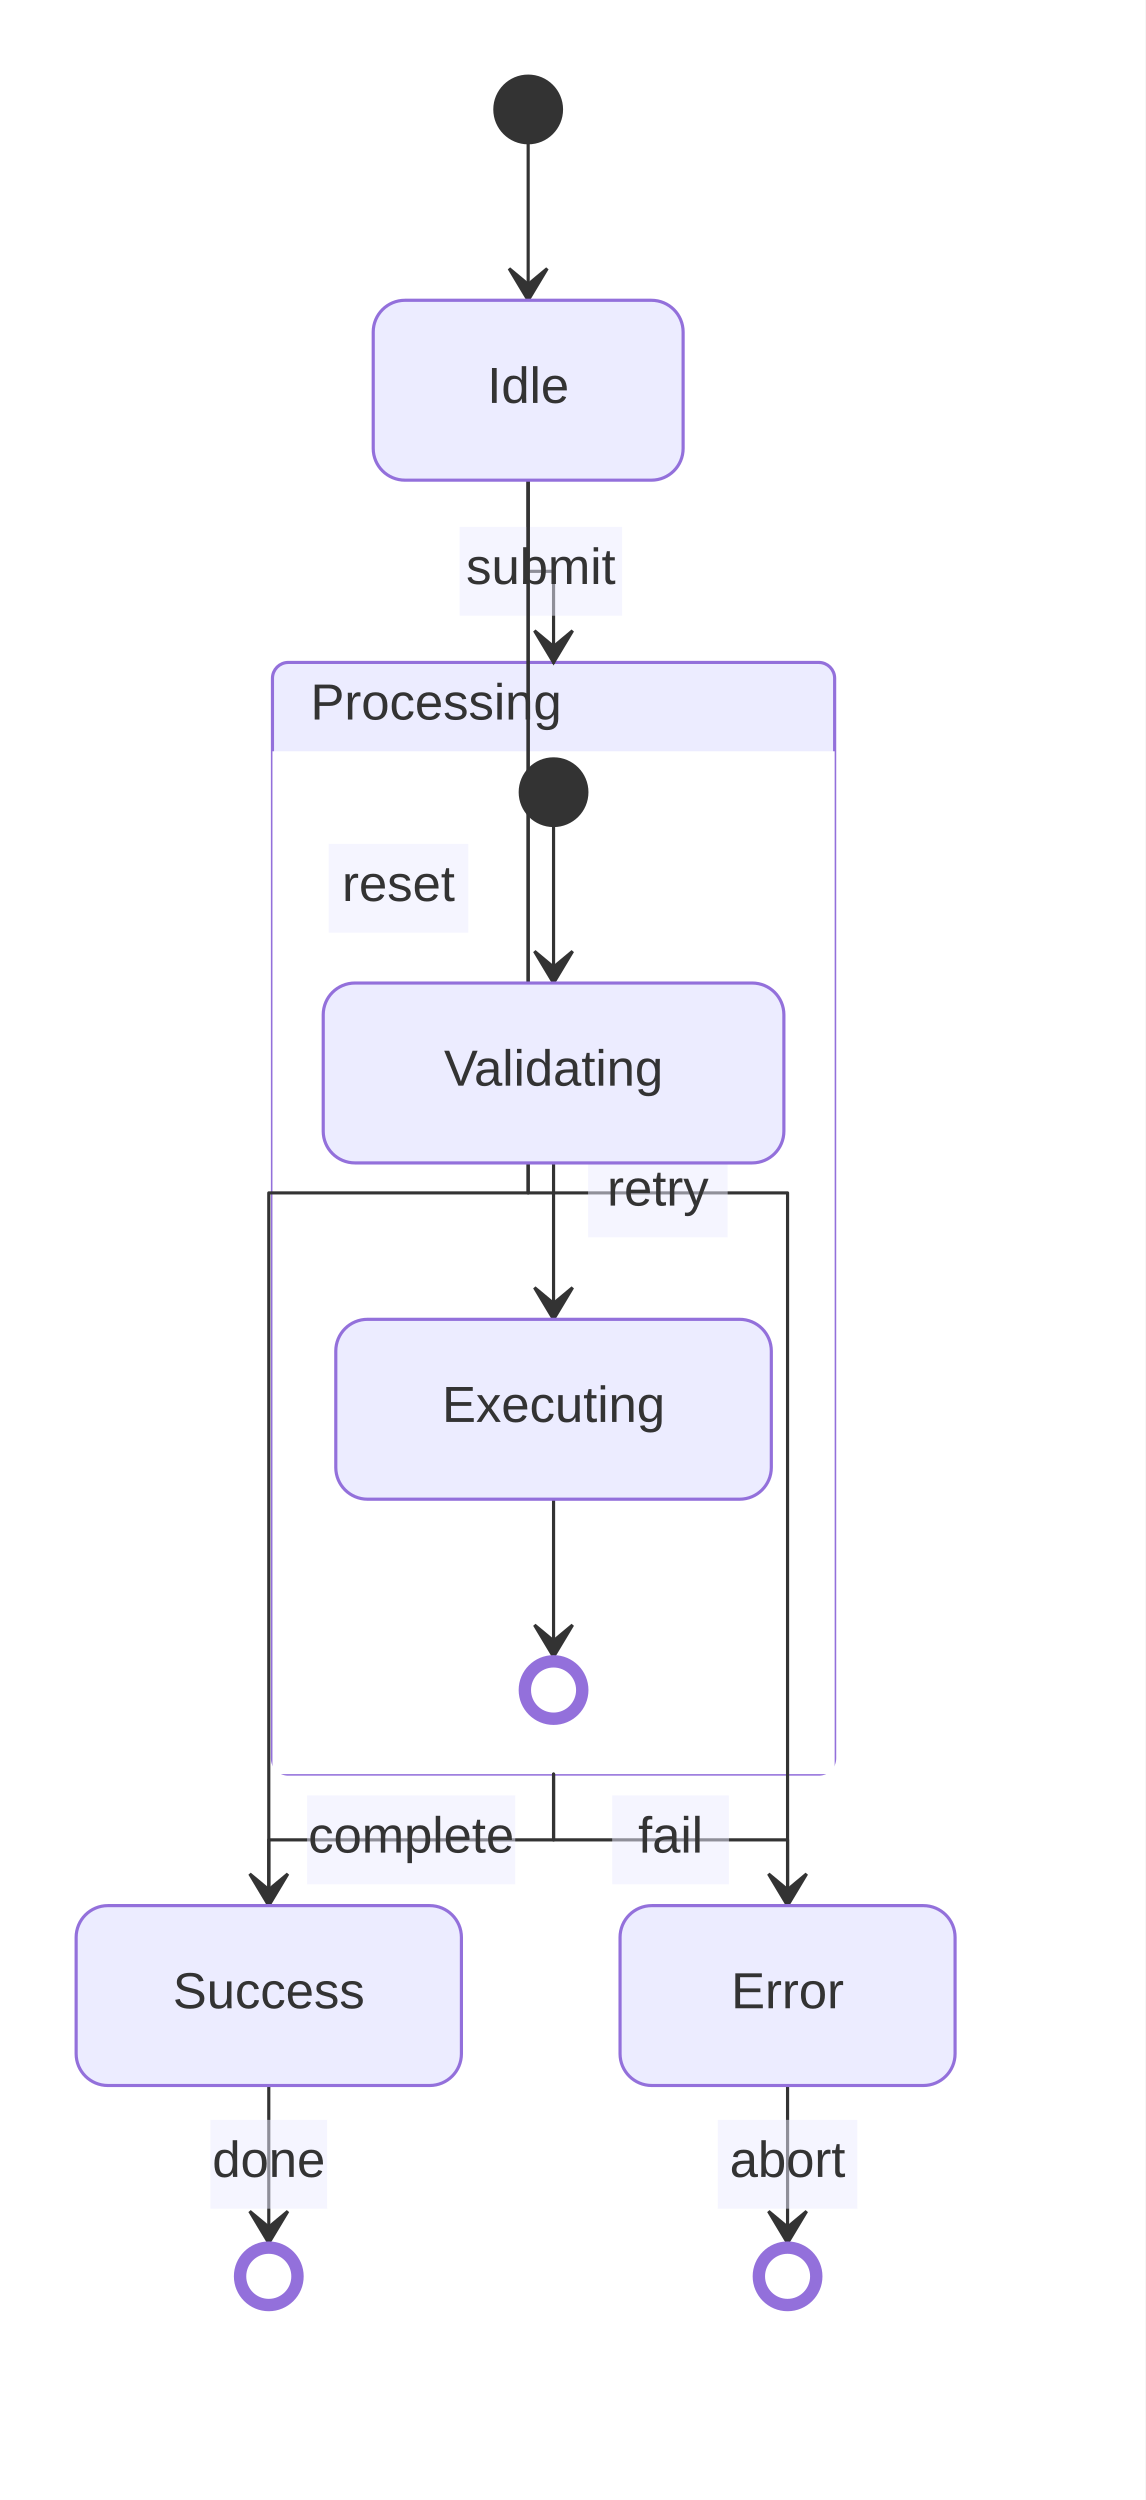
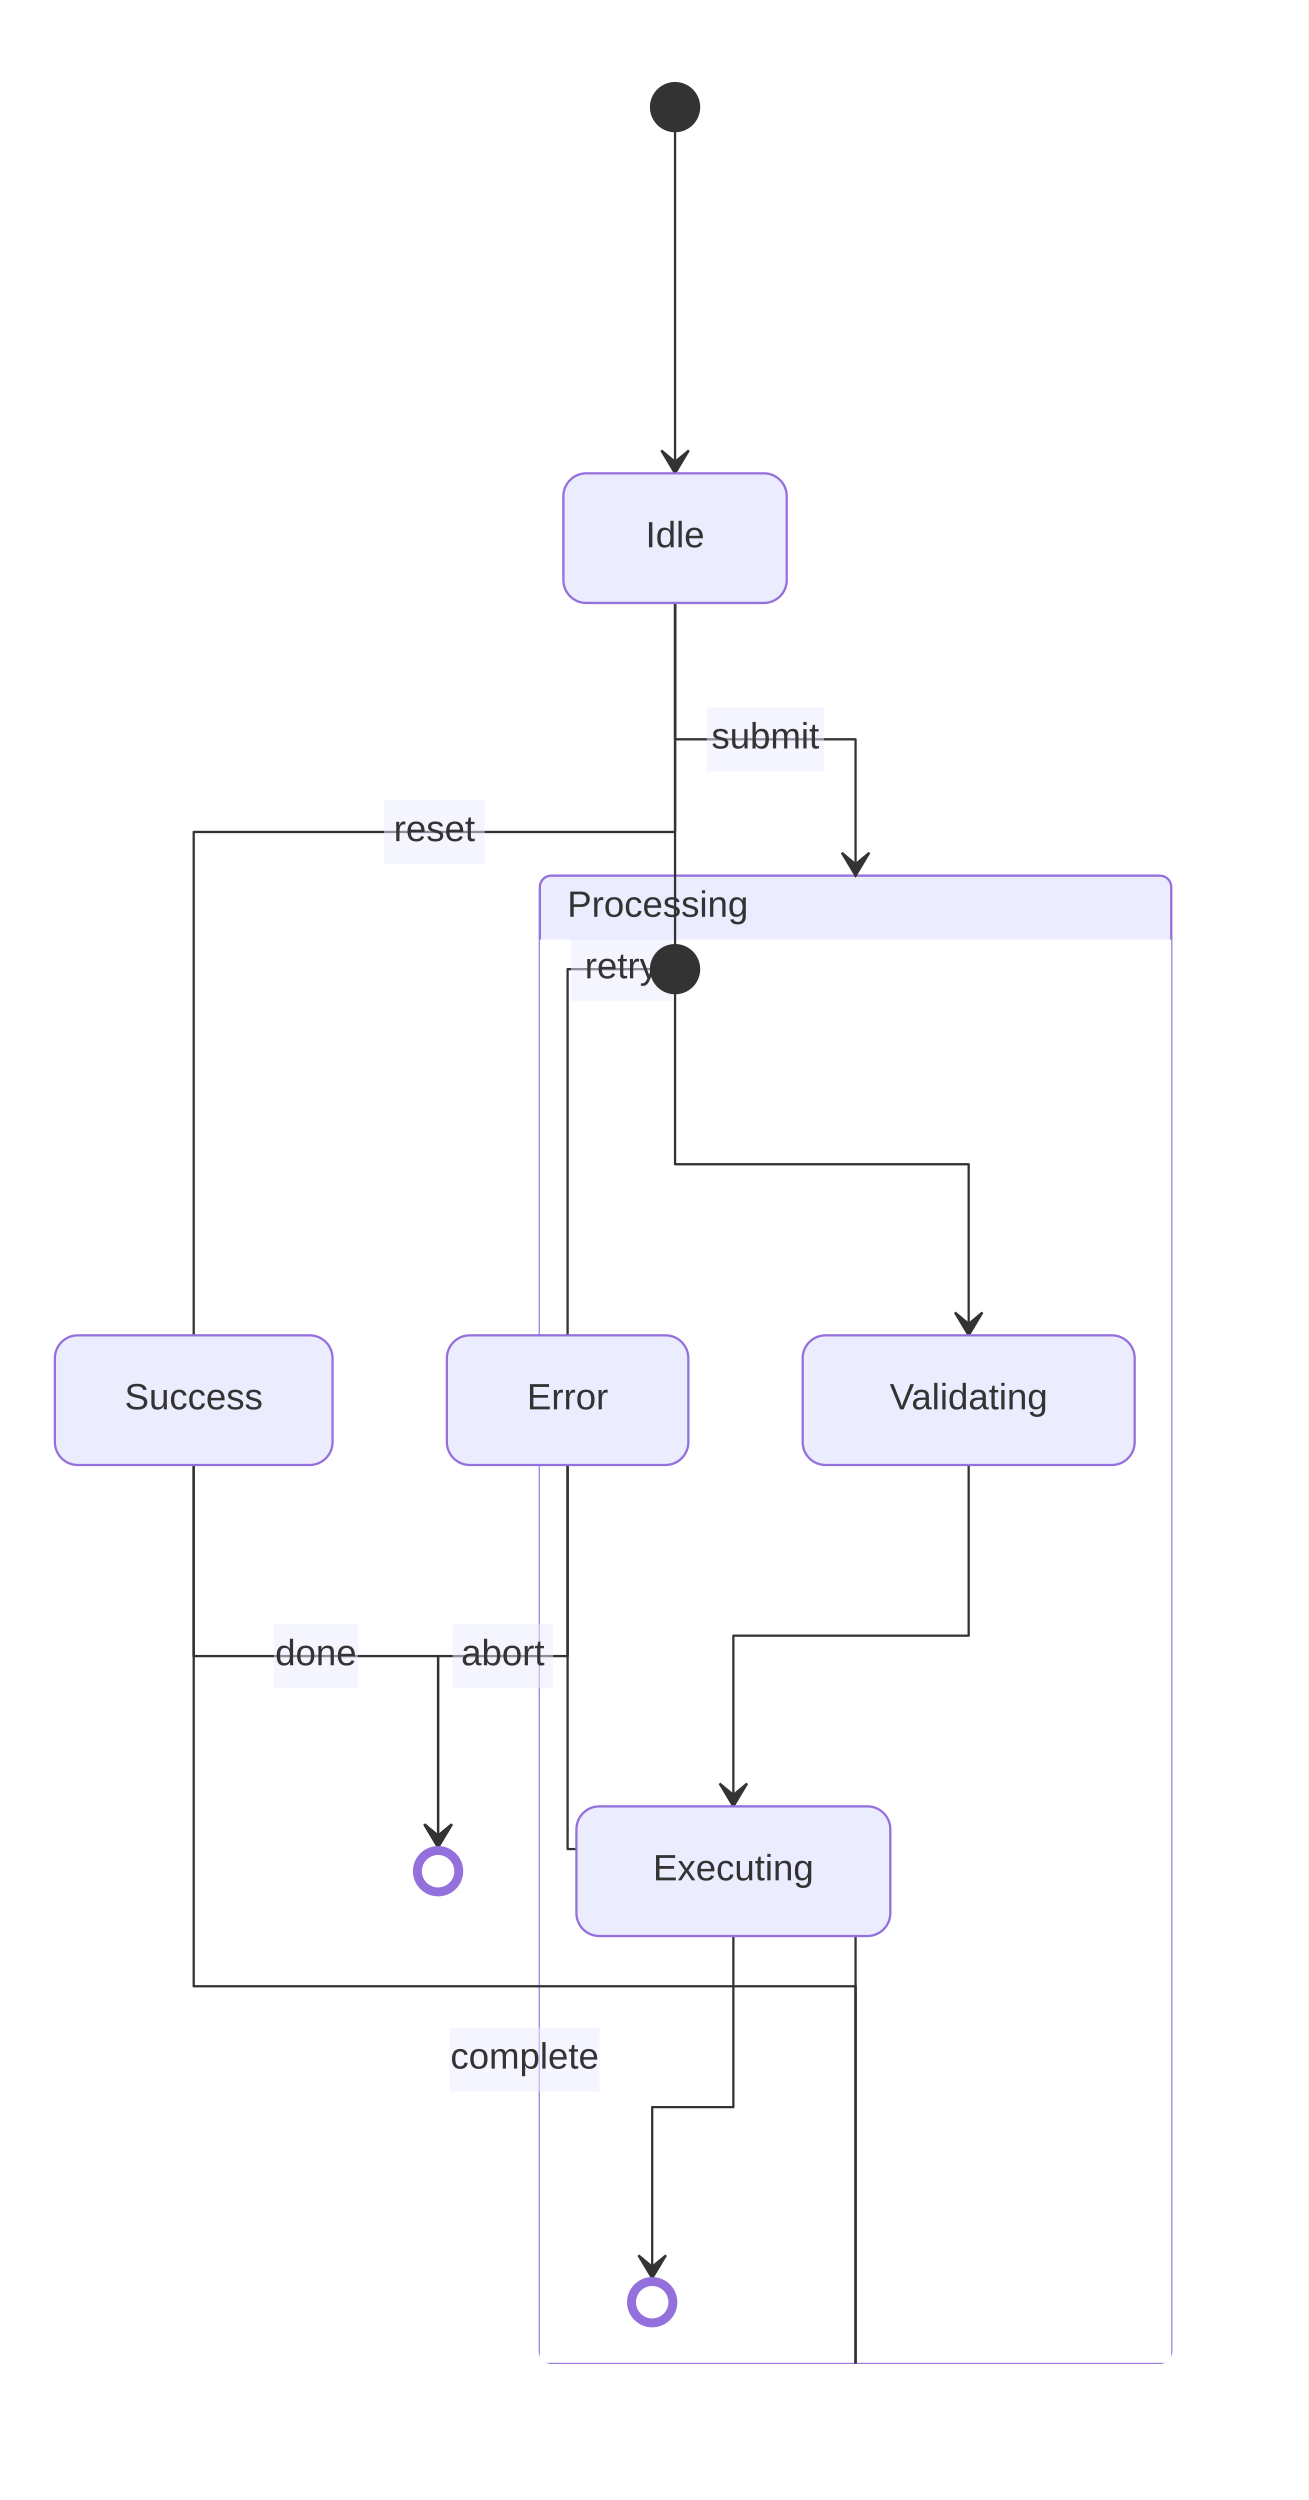
- <svg xmlns="http://www.w3.org/2000/svg" width="361.04" height="788" viewBox="0 0 361.04 788">
+ <svg xmlns="http://www.w3.org/2000/svg" width="572.24" height="1093.35" viewBox="0 0 572.24 1093.35">
  <rect width="100%" height="100%" fill="#FFFFFF" />
  <defs>
    <marker id="arrow-0" viewBox="0 0 10 10" refX="5" refY="5" markerUnits="userSpaceOnUse" markerWidth="8" markerHeight="8" orient="auto">
      <path d="M 0 0 L 10 5 L 0 10 z" fill="#333333" />
    </marker>
    <marker id="arrow-start-0" viewBox="0 0 10 10" refX="4.5" refY="5" markerUnits="userSpaceOnUse" markerWidth="8" markerHeight="8" orient="auto">
      <path d="M 0 5 L 10 10 L 10 0 z" fill="#333333" />
    </marker>
    <marker id="arrow-state-0" viewBox="0 0 20 14" refX="19" refY="7" markerUnits="userSpaceOnUse" markerWidth="20" markerHeight="14" orient="auto">
      <path d="M 19 7 L 9 13 L 14 7 L 9 1 Z" fill="#333333" stroke="#333333" />
    </marker>
  </defs>
-   <rect x="85.88" y="208.80" width="177.20" height="350.40" rx="5" ry="5" fill="#ECECFF" stroke="#9370DB" stroke-width="1" />
-   <rect x="85.88" y="236.80" width="177.20" height="322.40" fill="#FFFFFF" stroke="none" />
-   <text x="97.88" y="226.80" text-anchor="start" font-family="'trebuchet ms', verdana, arial, sans-serif" font-size="16" fill="#333333">
-     <tspan x="97.88" dy="0.00">Processing</tspan>
+   <rect x="236.09" y="382.95" width="276.15" height="650.40" rx="5" ry="5" fill="#ECECFF" stroke="#9370DB" stroke-width="1" />
+   <rect x="236.09" y="410.95" width="276.15" height="622.40" fill="#FFFFFF" stroke="none" />
+   <text x="248.09" y="400.95" text-anchor="start" font-family="'trebuchet ms', verdana, arial, sans-serif" font-size="16" fill="#333333">
+     <tspan x="248.09" dy="0.00">Processing</tspan>
  </text>
-   <path d="M 166.48 45.00 L 166.48 69.82 L 166.48 69.82 L 166.48 94.65" fill="none" stroke="#333333" stroke-width="1" marker-end="url(#arrow-state-0)" stroke-linecap="round" stroke-linejoin="round" />
-   <path d="M 166.48 151.35 L 166.48 180.08 L 174.48 180.08 L 174.48 208.80" fill="none" stroke="#333333" stroke-width="1" marker-end="url(#arrow-state-0)" stroke-linecap="round" stroke-linejoin="round" />
-   <rect x="144.88" y="166.08" width="51.20" height="28.00" rx="0" ry="0" fill="#ECECFF" fill-opacity="0.5" stroke="none" />
-   <text x="170.48" y="184.08" text-anchor="middle" font-family="'trebuchet ms', verdana, arial, sans-serif" font-size="16" fill="#333333">
-     <tspan x="170.48" dy="0.00">submit</tspan>
+   <path d="M 295.23 57.35 L 295.23 132.18 L 295.23 132.18 L 295.23 207.00" fill="none" stroke="#333333" stroke-width="1" marker-end="url(#arrow-state-0)" stroke-linecap="round" stroke-linejoin="round" />
+   <path d="M 295.23 263.70 L 295.23 323.33 L 374.17 323.33 L 374.17 382.95" fill="none" stroke="#333333" stroke-width="1" marker-end="url(#arrow-state-0)" stroke-linecap="round" stroke-linejoin="round" />
+   <rect x="309.10" y="309.33" width="51.20" height="28.00" rx="0" ry="0" fill="#ECECFF" fill-opacity="0.5" stroke="none" />
+   <text x="334.70" y="327.33" text-anchor="middle" font-family="'trebuchet ms', verdana, arial, sans-serif" font-size="16" fill="#333333">
+     <tspan x="334.70" dy="0.00">submit</tspan>
  </text>
-   <path d="M 174.48 559.20 L 174.48 579.93 L 84.72 579.93 L 84.72 600.65" fill="none" stroke="#333333" stroke-width="1" marker-end="url(#arrow-state-0)" stroke-linecap="round" stroke-linejoin="round" />
-   <rect x="96.80" y="565.93" width="65.60" height="28.00" rx="0" ry="0" fill="#ECECFF" fill-opacity="0.5" stroke="none" />
-   <text x="129.60" y="583.93" text-anchor="middle" font-family="'trebuchet ms', verdana, arial, sans-serif" font-size="16" fill="#333333">
-     <tspan x="129.60" dy="0.00">complete</tspan>
+   <path d="M 374.17 1033.35 L 374.17 868.68 L 84.72 868.68 L 84.72 584.00" fill="none" stroke="#333333" stroke-width="1" marker-end="url(#arrow-state-0)" stroke-linecap="round" stroke-linejoin="round" />
+   <rect x="196.64" y="886.68" width="65.60" height="28.00" rx="0" ry="0" fill="#ECECFF" fill-opacity="0.5" stroke="none" />
+   <text x="229.44" y="904.68" text-anchor="middle" font-family="'trebuchet ms', verdana, arial, sans-serif" font-size="16" fill="#333333">
+     <tspan x="229.44" dy="0.00">complete</tspan>
  </text>
-   <path d="M 174.48 559.20 L 174.48 579.93 L 248.24 579.93 L 248.24 600.65" fill="none" stroke="#333333" stroke-width="1" marker-end="url(#arrow-state-0)" stroke-linecap="round" stroke-linejoin="round" />
-   <rect x="192.96" y="565.93" width="36.80" height="28.00" rx="0" ry="0" fill="#ECECFF" fill-opacity="0.5" stroke="none" />
-   <text x="211.36" y="583.93" text-anchor="middle" font-family="'trebuchet ms', verdana, arial, sans-serif" font-size="16" fill="#333333">
-     <tspan x="211.36" dy="0.00">fail</tspan>
+   <path d="M 374.17 1033.35 L 374.17 808.68 L 248.24 808.68 L 248.24 584.00" fill="none" stroke="#333333" stroke-width="1" marker-end="url(#arrow-state-0)" stroke-linecap="round" stroke-linejoin="round" />
+   <rect x="292.80" y="794.68" width="36.80" height="28.00" rx="0" ry="0" fill="#ECECFF" fill-opacity="0.5" stroke="none" />
+   <text x="311.20" y="812.68" text-anchor="middle" font-family="'trebuchet ms', verdana, arial, sans-serif" font-size="16" fill="#333333">
+     <tspan x="311.20" dy="0.00">fail</tspan>
  </text>
-   <path d="M 84.72 657.35 L 84.72 376.00 L 166.48 376.00 L 166.48 94.65" fill="none" stroke="#333333" stroke-width="1" marker-end="url(#arrow-state-0)" stroke-linecap="round" stroke-linejoin="round" />
-   <rect x="103.60" y="266.00" width="44.00" height="28.00" rx="0" ry="0" fill="#ECECFF" fill-opacity="0.5" stroke="none" />
-   <text x="125.60" y="284.00" text-anchor="middle" font-family="'trebuchet ms', verdana, arial, sans-serif" font-size="16" fill="#333333">
-     <tspan x="125.60" dy="0.00">reset</tspan>
+   <path d="M 84.72 640.70 L 84.72 363.85 L 295.23 363.85 L 295.23 207.00" fill="none" stroke="#333333" stroke-width="1" marker-end="url(#arrow-state-0)" stroke-linecap="round" stroke-linejoin="round" />
+   <rect x="167.98" y="349.85" width="44.00" height="28.00" rx="0" ry="0" fill="#ECECFF" fill-opacity="0.5" stroke="none" />
+   <text x="189.98" y="367.85" text-anchor="middle" font-family="'trebuchet ms', verdana, arial, sans-serif" font-size="16" fill="#333333">
+     <tspan x="189.98" dy="0.00">reset</tspan>
  </text>
-   <path d="M 248.24 657.35 L 248.24 376.00 L 166.48 376.00 L 166.48 94.65" fill="none" stroke="#333333" stroke-width="1" marker-end="url(#arrow-state-0)" stroke-linecap="round" stroke-linejoin="round" />
-   <rect x="185.36" y="362.00" width="44.00" height="28.00" rx="0" ry="0" fill="#ECECFF" fill-opacity="0.5" stroke="none" />
-   <text x="207.36" y="380.00" text-anchor="middle" font-family="'trebuchet ms', verdana, arial, sans-serif" font-size="16" fill="#333333">
-     <tspan x="207.36" dy="0.00">retry</tspan>
+   <path d="M 248.24 640.70 L 248.24 423.85 L 295.23 423.85 L 295.23 207.00" fill="none" stroke="#333333" stroke-width="1" marker-end="url(#arrow-state-0)" stroke-linecap="round" stroke-linejoin="round" />
+   <rect x="249.74" y="409.85" width="44.00" height="28.00" rx="0" ry="0" fill="#ECECFF" fill-opacity="0.5" stroke="none" />
+   <text x="271.74" y="427.85" text-anchor="middle" font-family="'trebuchet ms', verdana, arial, sans-serif" font-size="16" fill="#333333">
+     <tspan x="271.74" dy="0.00">retry</tspan>
  </text>
-   <path d="M 248.24 657.35 L 248.24 682.18 L 248.24 682.18 L 248.24 707.00" fill="none" stroke="#333333" stroke-width="1" marker-end="url(#arrow-state-0)" stroke-linecap="round" stroke-linejoin="round" />
-   <rect x="226.24" y="668.18" width="44.00" height="28.00" rx="0" ry="0" fill="#ECECFF" fill-opacity="0.5" stroke="none" />
-   <text x="248.24" y="686.18" text-anchor="middle" font-family="'trebuchet ms', verdana, arial, sans-serif" font-size="16" fill="#333333">
-     <tspan x="248.24" dy="0.00">abort</tspan>
+   <path d="M 248.24 640.70 L 248.24 724.28 L 191.59 724.28 L 191.59 807.85" fill="none" stroke="#333333" stroke-width="1" marker-end="url(#arrow-state-0)" stroke-linecap="round" stroke-linejoin="round" />
+   <rect x="197.92" y="710.28" width="44.00" height="28.00" rx="0" ry="0" fill="#ECECFF" fill-opacity="0.5" stroke="none" />
+   <text x="219.92" y="728.28" text-anchor="middle" font-family="'trebuchet ms', verdana, arial, sans-serif" font-size="16" fill="#333333">
+     <tspan x="219.92" dy="0.00">abort</tspan>
  </text>
-   <path d="M 84.72 657.35 L 84.72 682.18 L 84.72 682.18 L 84.72 707.00" fill="none" stroke="#333333" stroke-width="1" marker-end="url(#arrow-state-0)" stroke-linecap="round" stroke-linejoin="round" />
-   <rect x="66.32" y="668.18" width="36.80" height="28.00" rx="0" ry="0" fill="#ECECFF" fill-opacity="0.5" stroke="none" />
-   <text x="84.72" y="686.18" text-anchor="middle" font-family="'trebuchet ms', verdana, arial, sans-serif" font-size="16" fill="#333333">
-     <tspan x="84.72" dy="0.00">done</tspan>
+   <path d="M 84.72 640.70 L 84.72 724.28 L 191.59 724.28 L 191.59 807.85" fill="none" stroke="#333333" stroke-width="1" marker-end="url(#arrow-state-0)" stroke-linecap="round" stroke-linejoin="round" />
+   <rect x="119.75" y="710.28" width="36.80" height="28.00" rx="0" ry="0" fill="#ECECFF" fill-opacity="0.5" stroke="none" />
+   <text x="138.15" y="728.28" text-anchor="middle" font-family="'trebuchet ms', verdana, arial, sans-serif" font-size="16" fill="#333333">
+     <tspan x="138.15" dy="0.00">done</tspan>
  </text>
-   <path d="M 174.48 260.20 L 174.48 285.02 L 174.48 285.02 L 174.48 309.85" fill="none" stroke="#333333" stroke-width="1" marker-end="url(#arrow-state-0)" stroke-linecap="round" stroke-linejoin="round" />
-   <path d="M 174.48 366.55 L 174.48 391.20 L 174.48 391.20 L 174.48 415.85" fill="none" stroke="#333333" stroke-width="1" marker-end="url(#arrow-state-0)" stroke-linecap="round" stroke-linejoin="round" />
-   <path d="M 174.48 472.55 L 174.48 497.38 L 174.48 497.38 L 174.48 522.20" fill="none" stroke="#333333" stroke-width="1" marker-end="url(#arrow-state-0)" stroke-linecap="round" stroke-linejoin="round" />
-   <rect x="195.44" y="600.65" width="105.60" height="56.70" rx="10" ry="10" fill="#ECECFF" stroke="#9370DB" stroke-width="1" stroke-linejoin="round" stroke-linecap="round" />
-   <text x="248.24" y="633.00" text-anchor="middle" font-family="'trebuchet ms', verdana, arial, sans-serif" font-size="16" fill="#333333">
+   <path d="M 295.23 434.35 L 295.23 509.17 L 423.64 509.17 L 423.64 584.00" fill="none" stroke="#333333" stroke-width="1" marker-end="url(#arrow-state-0)" stroke-linecap="round" stroke-linejoin="round" />
+   <path d="M 423.64 640.70 L 423.64 715.35 L 320.73 715.35 L 320.73 790.00" fill="none" stroke="#333333" stroke-width="1" marker-end="url(#arrow-state-0)" stroke-linecap="round" stroke-linejoin="round" />
+   <path d="M 320.73 846.70 L 320.73 921.53 L 285.23 921.53 L 285.23 996.35" fill="none" stroke="#333333" stroke-width="1" marker-end="url(#arrow-state-0)" stroke-linecap="round" stroke-linejoin="round" />
+   <rect x="195.44" y="584.00" width="105.60" height="56.70" rx="10" ry="10" fill="#ECECFF" stroke="#9370DB" stroke-width="1" stroke-linejoin="round" stroke-linecap="round" />
+   <text x="248.24" y="616.35" text-anchor="middle" font-family="'trebuchet ms', verdana, arial, sans-serif" font-size="16" fill="#333333">
    <tspan x="248.24" dy="0.00">Error</tspan>
  </text>
-   <rect x="105.84" y="415.85" width="137.28" height="56.70" rx="10" ry="10" fill="#ECECFF" stroke="#9370DB" stroke-width="1" stroke-linejoin="round" stroke-linecap="round" />
-   <text x="174.48" y="448.20" text-anchor="middle" font-family="'trebuchet ms', verdana, arial, sans-serif" font-size="16" fill="#333333">
-     <tspan x="174.48" dy="0.00">Executing</tspan>
+   <rect x="252.09" y="790.00" width="137.28" height="56.70" rx="10" ry="10" fill="#ECECFF" stroke="#9370DB" stroke-width="1" stroke-linejoin="round" stroke-linecap="round" />
+   <text x="320.73" y="822.35" text-anchor="middle" font-family="'trebuchet ms', verdana, arial, sans-serif" font-size="16" fill="#333333">
+     <tspan x="320.73" dy="0.00">Executing</tspan>
  </text>
-   <rect x="117.64" y="94.65" width="97.68" height="56.70" rx="10" ry="10" fill="#ECECFF" stroke="#9370DB" stroke-width="1" stroke-linejoin="round" stroke-linecap="round" />
-   <text x="166.48" y="127.00" text-anchor="middle" font-family="'trebuchet ms', verdana, arial, sans-serif" font-size="16" fill="#333333">
-     <tspan x="166.48" dy="0.00">Idle</tspan>
+   <rect x="246.39" y="207.00" width="97.68" height="56.70" rx="10" ry="10" fill="#ECECFF" stroke="#9370DB" stroke-width="1" stroke-linejoin="round" stroke-linecap="round" />
+   <text x="295.23" y="239.35" text-anchor="middle" font-family="'trebuchet ms', verdana, arial, sans-serif" font-size="16" fill="#333333">
+     <tspan x="295.23" dy="0.00">Idle</tspan>
  </text>
-   <rect x="24.00" y="600.65" width="121.44" height="56.70" rx="10" ry="10" fill="#ECECFF" stroke="#9370DB" stroke-width="1" stroke-linejoin="round" stroke-linecap="round" />
-   <text x="84.72" y="633.00" text-anchor="middle" font-family="'trebuchet ms', verdana, arial, sans-serif" font-size="16" fill="#333333">
+   <rect x="24.00" y="584.00" width="121.44" height="56.70" rx="10" ry="10" fill="#ECECFF" stroke="#9370DB" stroke-width="1" stroke-linejoin="round" stroke-linecap="round" />
+   <text x="84.72" y="616.35" text-anchor="middle" font-family="'trebuchet ms', verdana, arial, sans-serif" font-size="16" fill="#333333">
    <tspan x="84.72" dy="0.00">Success</tspan>
  </text>
-   <rect x="101.88" y="309.85" width="145.20" height="56.70" rx="10" ry="10" fill="#ECECFF" stroke="#9370DB" stroke-width="1" stroke-linejoin="round" stroke-linecap="round" />
-   <text x="174.48" y="342.20" text-anchor="middle" font-family="'trebuchet ms', verdana, arial, sans-serif" font-size="16" fill="#333333">
-     <tspan x="174.48" dy="0.00">Validating</tspan>
+   <rect x="351.04" y="584.00" width="145.20" height="56.70" rx="10" ry="10" fill="#ECECFF" stroke="#9370DB" stroke-width="1" stroke-linejoin="round" stroke-linecap="round" />
+   <text x="423.64" y="616.35" text-anchor="middle" font-family="'trebuchet ms', verdana, arial, sans-serif" font-size="16" fill="#333333">
+     <tspan x="423.64" dy="0.00">Validating</tspan>
  </text>
-   <circle cx="248.24" cy="717.50" r="10.50" fill="#9370DB" stroke="#9370DB" stroke-width="1" stroke-linejoin="round" stroke-linecap="round" />
-   <circle cx="248.24" cy="717.50" r="6.50" fill="#FFFFFF" stroke="#FFFFFF" stroke-width="1.2" stroke-linejoin="round" stroke-linecap="round" />
-   <circle cx="84.72" cy="717.50" r="10.50" fill="#9370DB" stroke="#9370DB" stroke-width="1" stroke-linejoin="round" stroke-linecap="round" />
-   <circle cx="84.72" cy="717.50" r="6.50" fill="#FFFFFF" stroke="#FFFFFF" stroke-width="1.2" stroke-linejoin="round" stroke-linecap="round" />
-   <circle cx="174.48" cy="532.70" r="10.50" fill="#9370DB" stroke="#9370DB" stroke-width="1" stroke-linejoin="round" stroke-linecap="round" />
-   <circle cx="174.48" cy="532.70" r="6.50" fill="#FFFFFF" stroke="#FFFFFF" stroke-width="1.2" stroke-linejoin="round" stroke-linecap="round" />
-   <circle cx="166.48" cy="34.50" r="10.50" fill="#333333" stroke="#333333" stroke-width="1" stroke-linejoin="round" stroke-linecap="round" />
-   <circle cx="174.48" cy="249.70" r="10.50" fill="#333333" stroke="#333333" stroke-width="1" stroke-linejoin="round" stroke-linecap="round" />
+   <circle cx="285.23" cy="1006.85" r="10.50" fill="#9370DB" stroke="#9370DB" stroke-width="1" stroke-linejoin="round" stroke-linecap="round" />
+   <circle cx="285.23" cy="1006.85" r="6.50" fill="#FFFFFF" stroke="#FFFFFF" stroke-width="1.2" stroke-linejoin="round" stroke-linecap="round" />
+   <circle cx="191.59" cy="818.35" r="10.50" fill="#9370DB" stroke="#9370DB" stroke-width="1" stroke-linejoin="round" stroke-linecap="round" />
+   <circle cx="191.59" cy="818.35" r="6.50" fill="#FFFFFF" stroke="#FFFFFF" stroke-width="1.2" stroke-linejoin="round" stroke-linecap="round" />
+   <circle cx="295.23" cy="46.85" r="10.50" fill="#333333" stroke="#333333" stroke-width="1" stroke-linejoin="round" stroke-linecap="round" />
+   <circle cx="295.23" cy="423.85" r="10.50" fill="#333333" stroke="#333333" stroke-width="1" stroke-linejoin="round" stroke-linecap="round" />
</svg>
